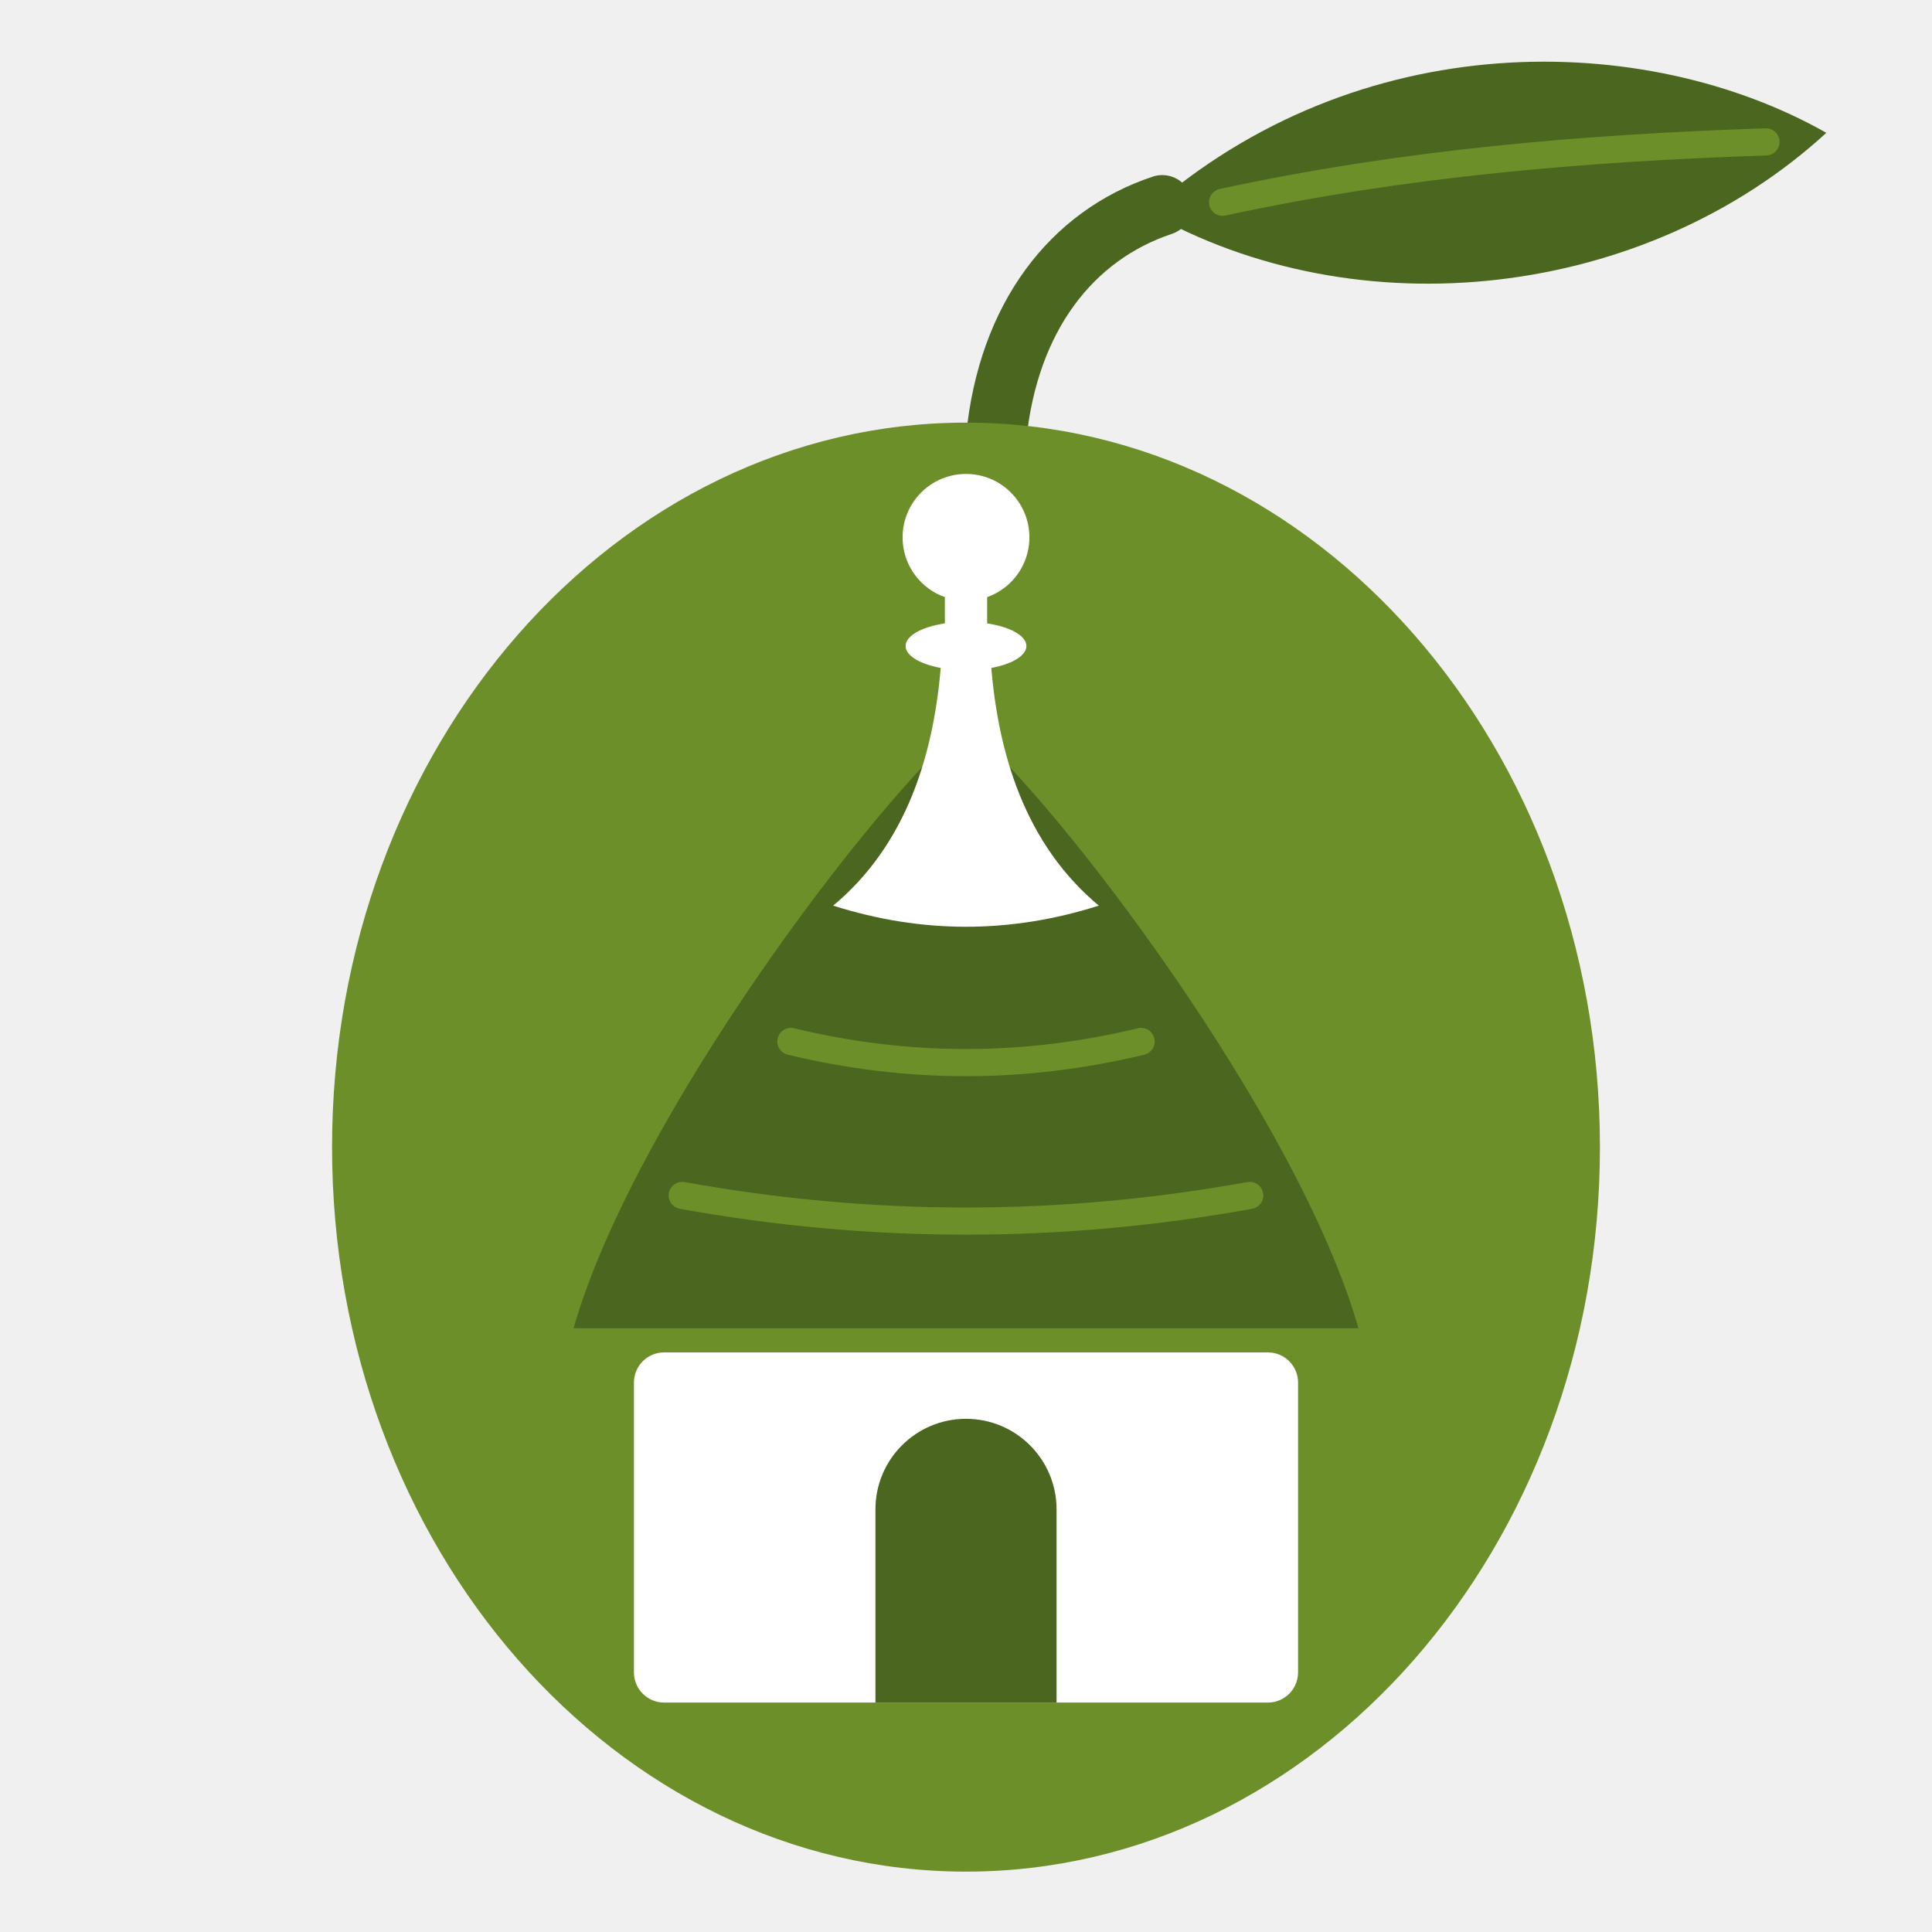
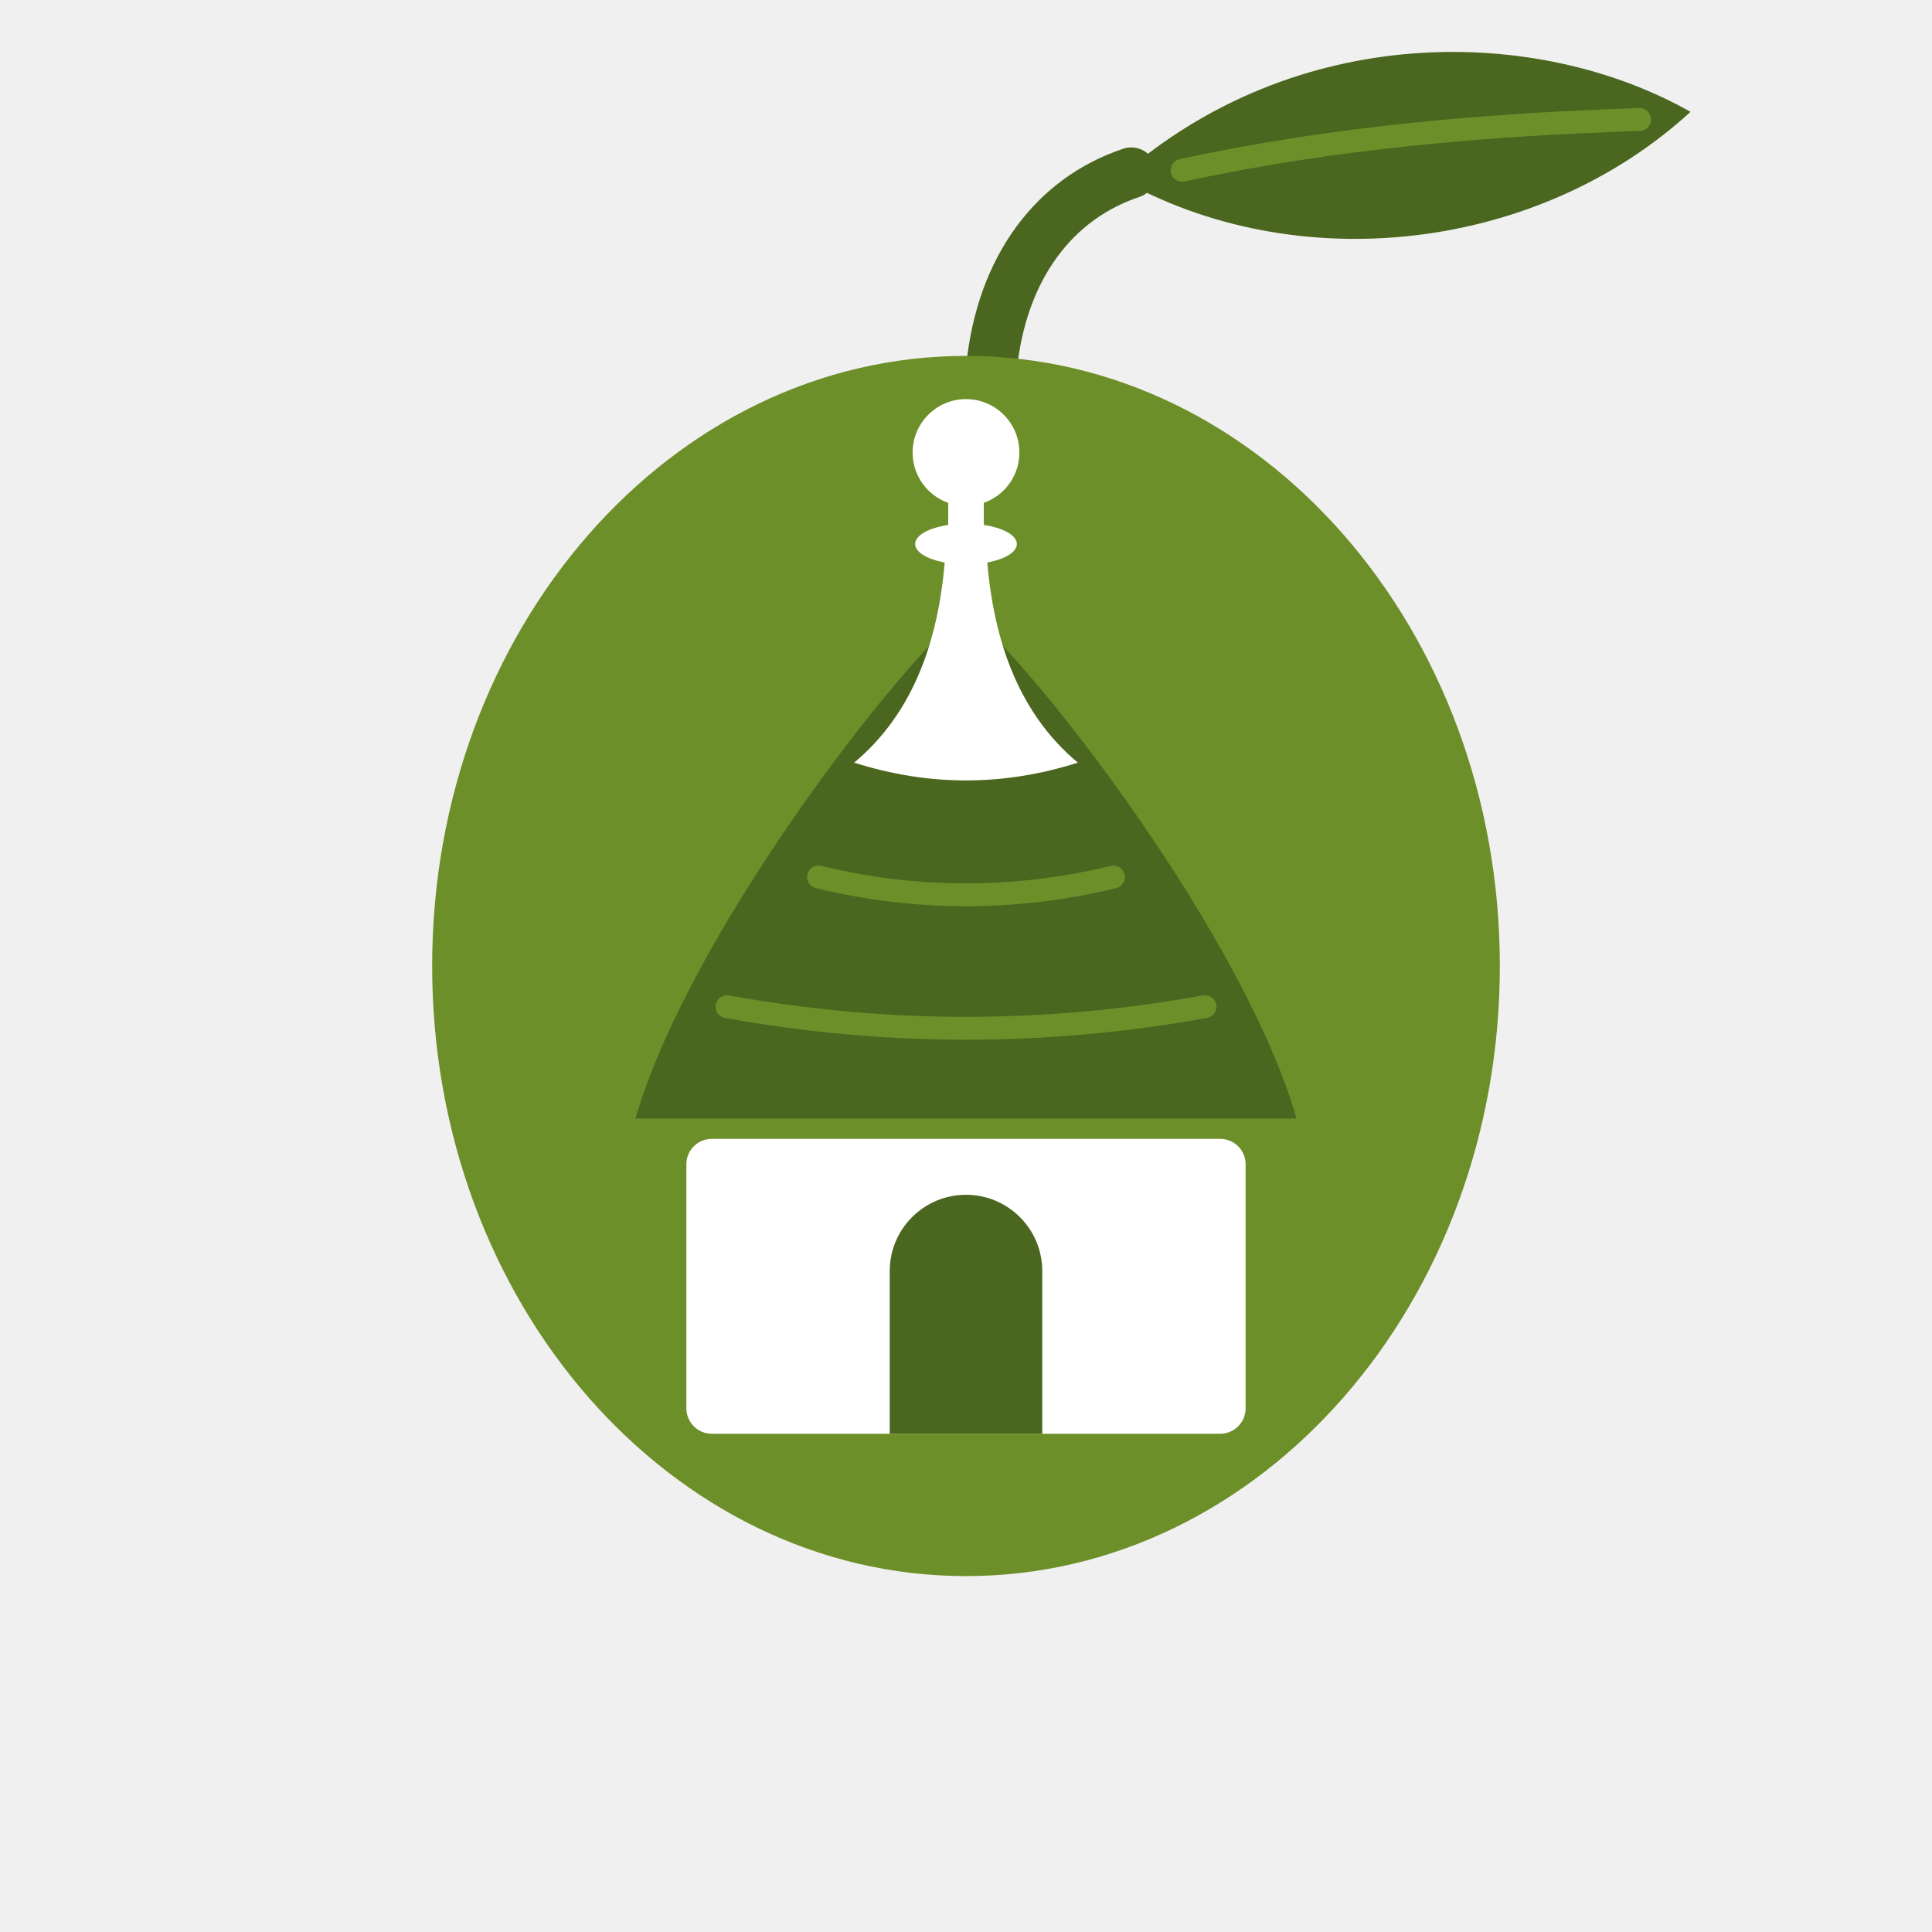
- <svg xmlns="http://www.w3.org/2000/svg" viewBox="0 0 64 64" width="64" height="64">
+ <svg xmlns="http://www.w3.org/2000/svg" viewBox="-6 0 76 76" width="64" height="64">
  <path d="M33 14.5 C 33.4 10.5, 35.5 7.8, 38.5 6.8" fill="none" stroke="#4B661E" stroke-width="2" stroke-linecap="round" />
  <path d="M38 7 C 45 0.8, 54.5 1, 60.5 4.4 C 54.5 9.9, 45 11, 38 7 Z" fill="#4B661E" />
  <path d="M40.5 6.7 C 46.5 5.4, 52.5 4.9, 58.5 4.7" fill="none" stroke="#6D8F29" stroke-width="0.9" stroke-linecap="round" />
  <ellipse cx="32" cy="38" rx="21" ry="24" fill="#6D8F29" />
  <path d="M32 24 C 35 26.5, 43 37, 45 44 L19 44 C 21 37, 29 26.5, 32 24 Z" fill="#4B661E" />
  <path d="M26.2 34.5 Q32 35.9 37.8 34.5 M22.6 39.6 Q32 41.3 41.4 39.6" fill="none" stroke="#6D8F29" stroke-width="0.9" stroke-linecap="round" />
  <path d="M27.6 30 Q32 31.4 36.4 30 C 34 28, 33 25, 32.8 21.6 L31.2 21.6 C 31 25, 30 28, 27.6 30 Z" fill="#FFFFFF" />
  <ellipse cx="32" cy="21.4" rx="2" ry="0.8" fill="#FFFFFF" />
  <rect x="31.3" y="19.6" width="1.4" height="1.8" fill="#FFFFFF" />
  <circle cx="32" cy="17.8" r="2.1" fill="#FFFFFF" />
  <rect x="21" y="44.8" width="22" height="11.6" rx="1" fill="#FFFFFF" />
  <path d="M29 56.4 V50 A3 3 0 0 1 35 50 V56.4 Z" fill="#4B661E" />
</svg>
